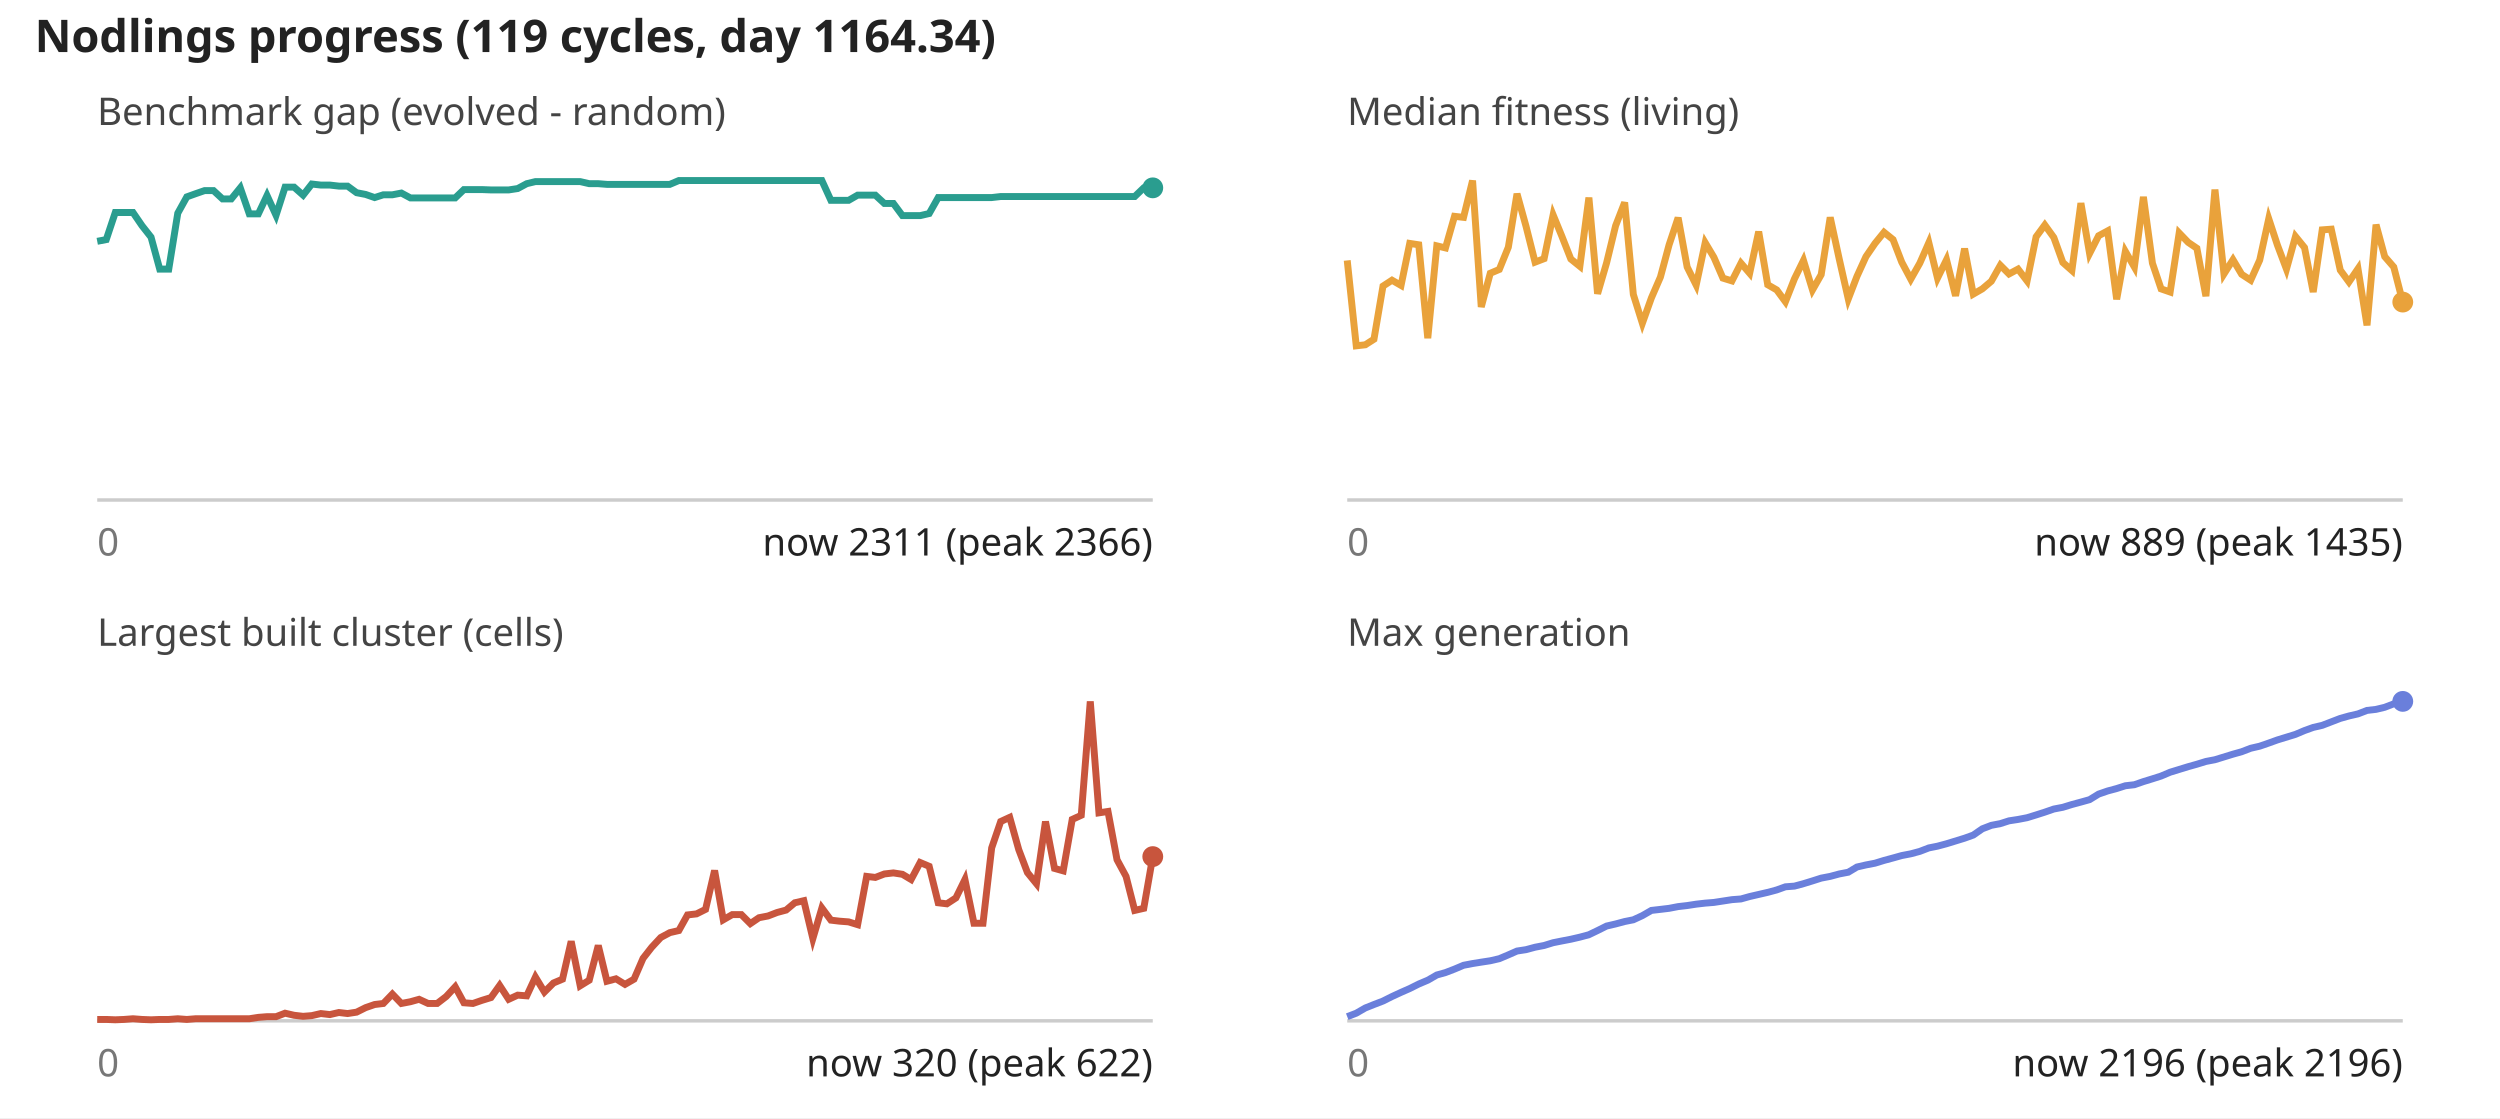
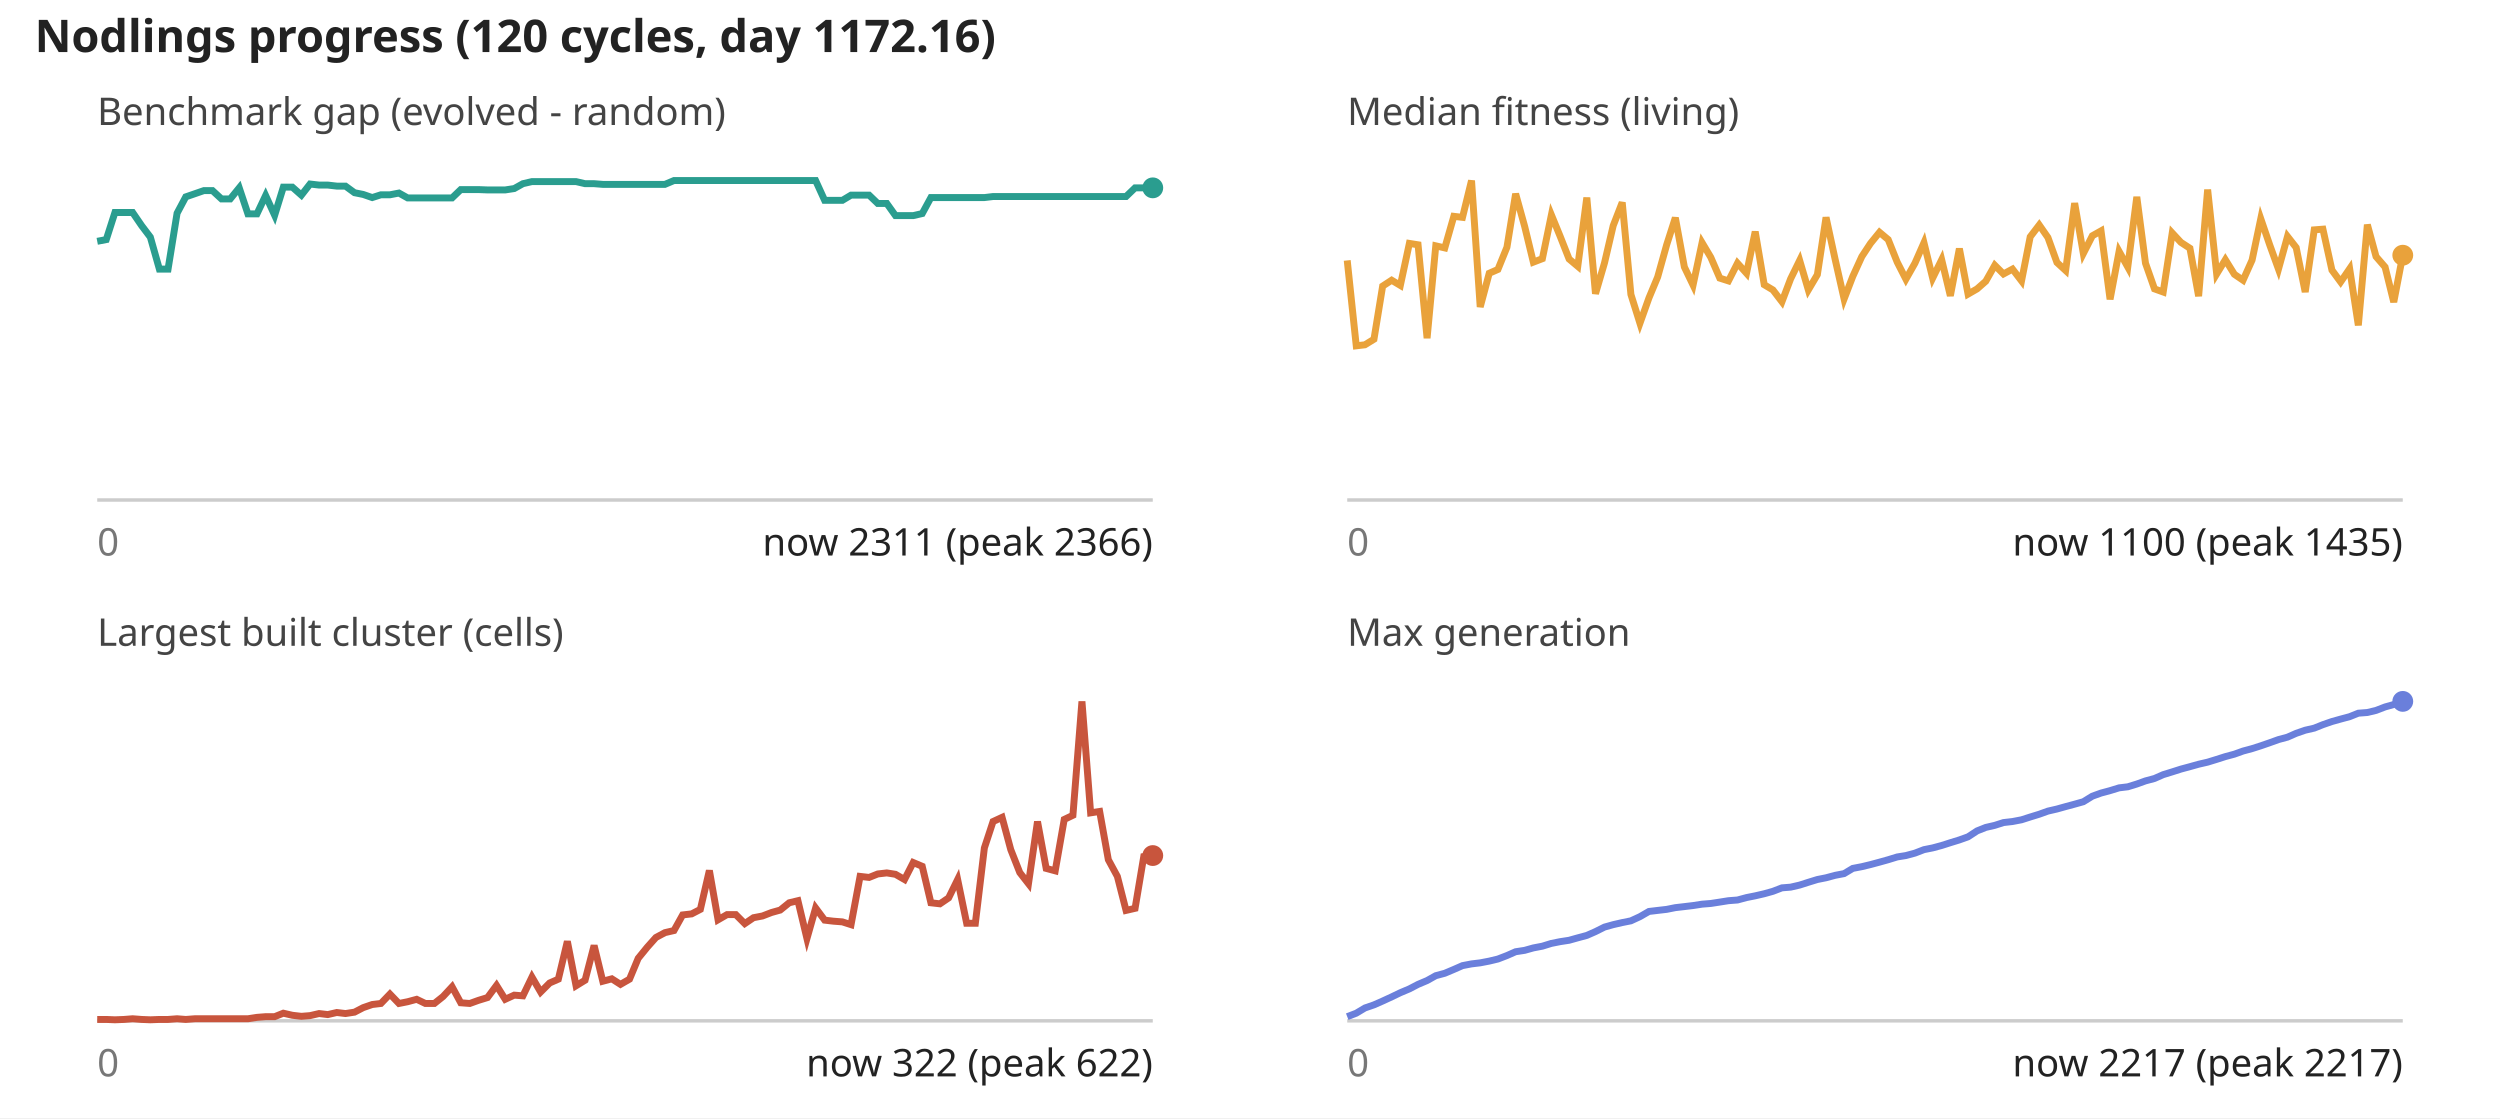
<svg xmlns="http://www.w3.org/2000/svg" viewBox="0 0 720 322" font-family="sans-serif" font-size="11">
  <rect width="100%" height="100%" fill="#fff" />
-   <text x="10" y="15" font-size="13" font-weight="bold" fill="#222">Nodlings progress (119 cycles, day 1164.34)</text>
+   <text x="10" y="15" font-size="13" font-weight="bold" fill="#222">Nodlings progress (120 cycles, day 1172.16)</text>
  <text x="28" y="36" fill="#444">Benchmark gap (evolved - random)</text>
  <line x1="28" y1="144" x2="332" y2="144" stroke="#ccc" />
-   <polyline fill="none" stroke="#2a9d8f" stroke-width="2" points="28.0,69.5 30.6,69.0 33.2,61.2 35.7,61.2 38.3,61.2 40.9,65.0 43.5,68.3 46.0,77.5 48.6,77.5 51.2,61.4 53.8,56.7 56.3,55.8 58.9,54.9 61.5,54.9 64.1,57.3 66.6,57.3 69.2,54.1 71.8,61.6 74.4,61.6 76.9,56.3 79.5,62.0 82.1,53.9 84.7,53.9 87.3,56.2 89.8,53.0 92.4,53.3 95.0,53.3 97.6,53.6 100.1,53.6 102.7,55.5 105.3,56.0 107.9,56.9 110.4,56.1 113.0,56.1 115.6,55.6 118.2,57.0 120.7,57.0 123.3,57.0 125.9,57.0 128.5,57.0 131.1,57.0 133.6,54.6 136.2,54.6 138.8,54.6 141.4,54.7 143.9,54.7 146.5,54.7 149.1,54.3 151.7,52.9 154.2,52.3 156.8,52.3 159.4,52.3 162.0,52.3 164.5,52.3 167.1,52.3 169.7,52.9 172.3,52.9 174.8,53.1 177.4,53.1 180.0,53.1 182.6,53.1 185.2,53.1 187.7,53.1 190.3,53.1 192.9,53.1 195.5,52.0 198.0,52.0 200.6,52.0 203.2,52.0 205.8,52.0 208.3,52.0 210.9,52.0 213.5,52.0 216.1,52.0 218.6,52.0 221.2,52.0 223.8,52.0 226.4,52.0 228.9,52.0 231.5,52.0 234.1,52.0 236.7,52.0 239.3,57.7 241.8,57.7 244.4,57.7 247.0,56.2 249.6,56.2 252.1,56.2 254.7,58.6 257.3,58.6 259.9,62.1 262.4,62.1 265.0,62.1 267.6,61.5 270.2,56.9 272.7,56.9 275.3,56.9 277.9,56.9 280.5,56.9 283.1,56.9 285.6,56.9 288.2,56.6 290.8,56.6 293.4,56.6 295.9,56.6 298.5,56.6 301.1,56.6 303.7,56.6 306.2,56.6 308.8,56.6 311.4,56.6 314.0,56.6 316.5,56.6 319.1,56.6 321.7,56.6 324.3,56.6 326.8,56.6 329.4,54.1 332.0,54.1" />
+   <polyline fill="none" stroke="#2a9d8f" stroke-width="2" points="28.0,69.5 30.6,69.0 33.1,61.2 35.7,61.2 38.2,61.2 40.8,65.0 43.3,68.3 45.9,77.5 48.4,77.5 51.0,61.4 53.5,56.7 56.1,55.8 58.7,54.9 61.2,54.9 63.8,57.3 66.3,57.3 68.9,54.1 71.4,61.6 74.0,61.6 76.5,56.3 79.1,62.0 81.6,53.9 84.2,53.9 86.8,56.2 89.3,53.0 91.9,53.3 94.4,53.3 97.0,53.6 99.5,53.6 102.1,55.5 104.6,56.0 107.2,56.9 109.7,56.1 112.3,56.1 114.9,55.6 117.4,57.0 120.0,57.0 122.5,57.0 125.1,57.0 127.6,57.0 130.2,57.0 132.7,54.6 135.3,54.6 137.8,54.6 140.4,54.7 143.0,54.7 145.5,54.7 148.1,54.3 150.6,52.9 153.2,52.3 155.7,52.3 158.3,52.3 160.8,52.3 163.4,52.3 165.9,52.3 168.5,52.9 171.1,52.9 173.6,53.1 176.2,53.1 178.7,53.1 181.3,53.1 183.8,53.1 186.4,53.1 188.9,53.1 191.5,53.1 194.1,52.0 196.6,52.0 199.2,52.0 201.7,52.0 204.3,52.0 206.8,52.0 209.4,52.0 211.9,52.0 214.5,52.0 217.0,52.0 219.6,52.0 222.2,52.0 224.7,52.0 227.3,52.0 229.8,52.0 232.4,52.0 234.9,52.0 237.5,57.7 240.0,57.7 242.6,57.7 245.1,56.2 247.7,56.2 250.3,56.2 252.8,58.6 255.4,58.6 257.9,62.1 260.5,62.1 263.0,62.1 265.6,61.5 268.1,56.9 270.7,56.9 273.2,56.9 275.8,56.9 278.4,56.9 280.9,56.9 283.5,56.9 286.0,56.6 288.6,56.6 291.1,56.6 293.7,56.6 296.2,56.6 298.8,56.6 301.3,56.6 303.9,56.6 306.5,56.6 309.0,56.6 311.6,56.6 314.1,56.6 316.7,56.6 319.2,56.6 321.8,56.6 324.3,56.6 326.9,54.1 329.4,54.1 332.0,54.1" />
  <circle cx="332.0" cy="54.1" r="3" fill="#2a9d8f" />
  <text x="28" y="160" fill="#777">0</text>
  <text x="332" y="160" text-anchor="end" fill="#222">now 2311 (peak 2366)</text>
  <text x="388" y="36" fill="#444">Median fitness (living)</text>
  <line x1="388" y1="144" x2="692" y2="144" stroke="#ccc" />
-   <polyline fill="none" stroke="#e9a23b" stroke-width="2" points="388.0,75.0 390.6,99.6 393.2,99.3 395.7,97.7 398.3,82.4 400.9,80.7 403.5,82.2 406.0,70.1 408.6,70.5 411.2,97.4 413.8,70.8 416.3,71.4 418.9,62.3 421.5,62.6 424.1,52.0 426.6,88.4 429.2,78.7 431.8,77.6 434.4,71.2 436.9,55.8 439.5,65.2 442.1,75.5 444.7,74.5 447.3,61.9 449.8,68.0 452.4,74.6 455.0,76.7 457.6,56.9 460.1,84.6 462.7,75.7 465.3,65.0 467.9,58.3 470.4,84.8 473.0,93.1 475.6,85.8 478.2,79.8 480.7,70.5 483.3,62.7 485.9,76.9 488.5,82.1 491.1,69.9 493.6,74.1 496.2,80.1 498.8,80.9 501.4,75.8 503.9,78.7 506.5,66.7 509.1,82.0 511.7,83.5 514.2,86.9 516.8,80.3 519.4,75.0 522.0,83.5 524.5,79.1 527.1,62.6 529.7,74.6 532.3,86.1 534.8,79.6 537.4,73.9 540.0,70.1 542.6,66.9 545.2,69.0 547.7,75.5 550.3,80.4 552.9,75.8 555.5,69.9 558.0,80.1 560.6,74.8 563.2,85.2 565.8,71.6 568.3,84.7 570.9,83.2 573.5,81.0 576.1,76.4 578.6,78.9 581.2,77.5 583.8,80.9 586.4,68.2 588.9,64.8 591.5,68.4 594.1,75.6 596.7,77.9 599.3,58.5 601.8,73.0 604.4,67.9 607.0,66.5 609.6,86.2 612.1,72.4 614.7,76.9 617.3,56.7 619.9,75.8 622.4,83.2 625.0,84.1 627.6,67.1 630.2,69.8 632.7,71.5 635.3,85.3 637.9,54.6 640.5,78.9 643.1,74.8 645.6,79.0 648.2,80.7 650.8,74.9 653.4,63.0 655.9,70.6 658.5,77.5 661.1,68.1 663.7,71.3 666.2,84.1 668.8,66.2 671.4,66.0 674.0,77.8 676.5,81.2 679.1,77.4 681.7,93.7 684.3,64.7 686.8,73.9 689.4,76.9 692.0,87.0" />
-   <circle cx="692.0" cy="87.0" r="3" fill="#e9a23b" />
+   <polyline fill="none" stroke="#e9a23b" stroke-width="2" points="388.0,75.0 390.6,99.6 393.1,99.3 395.7,97.7 398.2,82.4 400.8,80.7 403.3,82.2 405.9,70.1 408.4,70.5 411.0,97.4 413.5,70.8 416.1,71.4 418.7,62.3 421.2,62.6 423.8,52.0 426.3,88.4 428.9,78.7 431.4,77.6 434.0,71.2 436.5,55.8 439.1,65.2 441.6,75.5 444.2,74.5 446.8,61.9 449.3,68.0 451.9,74.6 454.4,76.7 457.0,56.9 459.5,84.6 462.1,75.7 464.6,65.0 467.2,58.3 469.7,84.8 472.3,93.1 474.9,85.8 477.4,79.8 480.0,70.5 482.5,62.7 485.1,76.9 487.6,82.1 490.2,69.9 492.7,74.1 495.3,80.1 497.8,80.9 500.4,75.8 503.0,78.7 505.5,66.7 508.1,82.0 510.6,83.5 513.2,86.9 515.7,80.3 518.3,75.0 520.8,83.5 523.4,79.1 525.9,62.6 528.5,74.6 531.1,86.1 533.6,79.6 536.2,73.9 538.7,70.1 541.3,66.9 543.8,69.0 546.4,75.5 548.9,80.4 551.5,75.8 554.1,69.9 556.6,80.1 559.2,74.8 561.7,85.2 564.3,71.6 566.8,84.7 569.4,83.2 571.9,81.0 574.5,76.4 577.0,78.9 579.6,77.5 582.2,80.9 584.7,68.2 587.3,64.8 589.8,68.4 592.4,75.6 594.9,77.9 597.5,58.5 600.0,73.0 602.6,67.9 605.1,66.5 607.7,86.2 610.3,72.4 612.8,76.9 615.4,56.7 617.9,75.8 620.5,83.2 623.0,84.1 625.6,67.1 628.1,69.8 630.7,71.5 633.2,85.3 635.8,54.6 638.4,78.9 640.9,74.8 643.5,79.0 646.0,80.7 648.6,74.9 651.1,63.0 653.7,70.6 656.2,77.5 658.8,68.1 661.3,71.3 663.9,84.1 666.5,66.2 669.0,66.0 671.6,77.8 674.1,81.2 676.7,77.4 679.2,93.7 681.8,64.7 684.3,73.9 686.9,76.9 689.4,87.0 692.0,73.5" />
+   <circle cx="692.0" cy="73.5" r="3" fill="#e9a23b" />
  <text x="388" y="160" fill="#777">0</text>
-   <text x="692" y="160" text-anchor="end" fill="#222">now 889 (peak 1435)</text>
+   <text x="692" y="160" text-anchor="end" fill="#222">now 1100 (peak 1435)</text>
  <text x="28" y="186" fill="#444">Largest built cluster (cells)</text>
  <line x1="28" y1="294" x2="332" y2="294" stroke="#ccc" />
-   <polyline fill="none" stroke="#c8553d" stroke-width="2" points="28.0,293.6 30.6,293.6 33.2,293.7 35.7,293.6 38.3,293.4 40.9,293.6 43.5,293.7 46.0,293.6 48.6,293.6 51.2,293.4 53.8,293.6 56.3,293.4 58.9,293.4 61.5,293.4 64.1,293.4 66.6,293.4 69.2,293.4 71.8,293.4 74.4,293.0 76.9,292.8 79.5,292.8 82.1,291.8 84.7,292.4 87.3,292.7 89.8,292.5 92.4,291.9 95.0,292.2 97.6,291.6 100.1,291.9 102.7,291.5 105.3,290.2 107.9,289.3 110.4,289.0 113.0,286.3 115.6,289.0 118.2,288.5 120.7,287.8 123.3,289.0 125.9,289.0 128.5,287.0 131.1,284.2 133.6,288.8 136.2,289.0 138.8,288.1 141.4,287.3 143.9,283.8 146.5,287.8 149.1,286.6 151.7,286.8 154.2,281.4 156.8,285.7 159.4,283.1 162.0,282.0 164.5,271.1 167.1,283.9 169.7,282.3 172.3,272.3 174.8,282.6 177.4,281.9 180.0,283.5 182.6,282.0 185.2,276.0 187.7,272.8 190.3,270.0 192.9,268.6 195.5,268.0 198.0,263.5 200.6,263.2 203.2,261.9 205.8,250.7 208.3,264.9 210.9,263.4 213.5,263.4 216.1,266.0 218.6,264.3 221.2,263.8 223.8,262.8 226.4,262.1 228.9,260.0 231.5,259.4 234.1,270.3 236.7,261.5 239.3,265.0 241.8,265.3 244.4,265.5 247.0,266.3 249.6,252.4 252.1,252.7 254.7,251.7 257.3,251.4 259.9,251.8 262.4,253.3 265.0,248.4 267.6,249.5 270.2,260.0 272.7,260.3 275.3,258.6 277.9,253.3 280.5,265.9 283.1,265.9 285.6,244.2 288.2,236.6 290.8,235.4 293.4,244.7 295.9,251.3 298.5,254.5 301.1,236.6 303.7,250.1 306.2,250.8 308.8,236.0 311.4,234.8 314.0,202.0 316.5,234.1 319.1,233.7 321.7,247.6 324.3,252.4 326.8,262.2 329.4,261.6 332.0,246.7" />
-   <circle cx="332.0" cy="246.7" r="3" fill="#c8553d" />
+   <polyline fill="none" stroke="#c8553d" stroke-width="2" points="28.0,293.6 30.6,293.6 33.1,293.7 35.7,293.6 38.2,293.4 40.8,293.6 43.3,293.7 45.9,293.6 48.4,293.6 51.0,293.4 53.5,293.6 56.1,293.4 58.7,293.4 61.2,293.4 63.8,293.4 66.3,293.4 68.9,293.4 71.4,293.4 74.0,293.0 76.5,292.8 79.1,292.8 81.6,291.8 84.2,292.4 86.8,292.7 89.3,292.5 91.9,291.9 94.4,292.2 97.0,291.6 99.5,291.9 102.1,291.5 104.6,290.2 107.2,289.3 109.7,289.0 112.3,286.3 114.9,289.0 117.4,288.5 120.0,287.8 122.5,289.0 125.1,289.0 127.6,287.0 130.2,284.2 132.7,288.8 135.3,289.0 137.8,288.1 140.4,287.3 143.0,283.8 145.5,287.8 148.1,286.6 150.6,286.8 153.2,281.4 155.7,285.7 158.3,283.1 160.8,282.0 163.4,271.1 165.9,283.9 168.5,282.3 171.1,272.3 173.6,282.6 176.2,281.9 178.7,283.5 181.3,282.0 183.8,276.0 186.4,272.8 188.9,270.0 191.5,268.6 194.1,268.0 196.6,263.5 199.2,263.2 201.7,261.9 204.3,250.7 206.8,264.9 209.4,263.4 211.9,263.4 214.5,266.0 217.0,264.3 219.6,263.8 222.2,262.8 224.7,262.1 227.3,260.0 229.8,259.4 232.4,270.3 234.9,261.5 237.5,265.0 240.0,265.3 242.6,265.5 245.1,266.3 247.7,252.4 250.3,252.7 252.8,251.7 255.4,251.4 257.9,251.8 260.5,253.3 263.0,248.4 265.6,249.5 268.1,260.0 270.7,260.3 273.2,258.6 275.8,253.3 278.4,265.9 280.9,265.9 283.5,244.2 286.0,236.6 288.6,235.4 291.1,244.7 293.7,251.3 296.2,254.5 298.8,236.6 301.3,250.1 303.9,250.8 306.5,236.0 309.0,234.8 311.6,202.0 314.1,234.1 316.7,233.7 319.2,247.6 321.8,252.4 324.3,262.2 326.9,261.6 329.4,246.7 332.0,246.4" />
+   <circle cx="332.0" cy="246.4" r="3" fill="#c8553d" />
  <text x="28" y="310" fill="#777">0</text>
-   <text x="332" y="310" text-anchor="end" fill="#222">now 320 (peak 622)</text>
+   <text x="332" y="310" text-anchor="end" fill="#222">now 322 (peak 622)</text>
  <text x="388" y="186" fill="#444">Max generation</text>
  <line x1="388" y1="294" x2="692" y2="294" stroke="#ccc" />
-   <polyline fill="none" stroke="#6a7fdb" stroke-width="2" points="388.0,292.8 390.6,291.8 393.2,290.3 395.7,289.3 398.3,288.3 400.9,287.0 403.5,285.8 406.0,284.7 408.6,283.4 411.2,282.3 413.8,280.8 416.3,280.1 418.9,279.1 421.5,278.0 424.1,277.5 426.6,277.1 429.2,276.7 431.8,276.1 434.4,275.0 436.9,273.9 439.5,273.5 442.1,272.8 444.7,272.3 447.3,271.5 449.8,271.0 452.4,270.5 455.0,269.9 457.6,269.2 460.1,268.0 462.7,266.7 465.3,266.1 467.9,265.4 470.4,264.9 473.0,263.7 475.6,262.2 478.2,261.9 480.7,261.6 483.3,261.1 485.9,260.8 488.5,260.4 491.1,260.1 493.6,259.9 496.2,259.5 498.8,259.1 501.4,258.9 503.9,258.2 506.5,257.6 509.1,257.0 511.7,256.3 514.2,255.4 516.8,255.2 519.4,254.5 522.0,253.7 524.5,252.9 527.1,252.4 529.7,251.7 532.3,251.2 534.8,249.7 537.4,249.1 540.0,248.6 542.6,247.8 545.2,247.1 547.7,246.4 550.3,245.9 552.9,245.2 555.5,244.2 558.0,243.7 560.6,243.0 563.2,242.2 565.8,241.4 568.3,240.5 570.9,238.7 573.5,237.7 576.1,237.2 578.6,236.4 581.2,236.0 583.8,235.5 586.4,234.7 588.9,233.9 591.5,233.0 594.1,232.5 596.7,231.7 599.3,231.0 601.8,230.3 604.4,228.7 607.0,227.8 609.6,227.1 612.1,226.3 614.7,226.0 617.3,225.1 619.9,224.3 622.4,223.5 625.0,222.4 627.6,221.6 630.2,220.8 632.7,220.1 635.3,219.3 637.9,218.8 640.5,218.0 643.1,217.2 645.6,216.5 648.2,215.5 650.8,214.9 653.4,214.0 655.9,213.1 658.5,212.3 661.1,211.5 663.7,210.4 666.2,209.5 668.8,208.9 671.4,207.9 674.0,206.9 676.5,206.2 679.1,205.6 681.7,204.6 684.3,204.3 686.8,203.7 689.4,202.7 692.0,202.0" />
+   <polyline fill="none" stroke="#6a7fdb" stroke-width="2" points="388.0,292.8 390.6,291.8 393.1,290.3 395.7,289.4 398.2,288.3 400.8,287.1 403.3,285.9 405.9,284.8 408.4,283.5 411.0,282.4 413.5,281.0 416.1,280.3 418.7,279.2 421.2,278.1 423.8,277.6 426.3,277.3 428.9,276.8 431.4,276.2 434.0,275.2 436.5,274.1 439.1,273.7 441.6,273.0 444.2,272.5 446.8,271.7 449.3,271.2 451.9,270.8 454.4,270.1 457.0,269.4 459.5,268.3 462.1,267.0 464.6,266.3 467.2,265.7 469.7,265.2 472.3,264.0 474.9,262.5 477.4,262.2 480.0,261.9 482.5,261.4 485.1,261.1 487.6,260.8 490.2,260.4 492.7,260.2 495.3,259.8 497.8,259.4 500.4,259.2 503.0,258.5 505.5,258.0 508.1,257.4 510.6,256.7 513.2,255.7 515.7,255.5 518.3,254.9 520.8,254.1 523.4,253.3 525.9,252.8 528.5,252.1 531.1,251.6 533.6,250.1 536.2,249.6 538.7,249.0 541.3,248.3 543.8,247.6 546.4,246.8 548.9,246.4 551.5,245.7 554.1,244.7 556.6,244.2 559.2,243.5 561.7,242.7 564.3,241.9 566.8,241.0 569.4,239.3 571.9,238.3 574.5,237.7 577.0,236.9 579.6,236.6 582.2,236.1 584.7,235.3 587.3,234.5 589.8,233.6 592.4,233.0 594.9,232.3 597.5,231.6 600.0,230.9 602.6,229.3 605.1,228.4 607.7,227.7 610.3,226.9 612.8,226.6 615.4,225.8 617.9,224.9 620.5,224.2 623.0,223.1 625.6,222.3 628.1,221.5 630.7,220.8 633.2,220.1 635.8,219.5 638.4,218.7 640.9,217.9 643.5,217.2 646.0,216.3 648.6,215.6 651.1,214.8 653.7,213.9 656.2,213.0 658.8,212.3 661.3,211.2 663.9,210.3 666.5,209.7 669.0,208.7 671.6,207.8 674.1,207.1 676.7,206.4 679.2,205.4 681.8,205.2 684.3,204.6 686.9,203.6 689.4,202.9 692.0,202.0" />
  <circle cx="692.0" cy="202.0" r="3" fill="#6a7fdb" />
  <text x="388" y="310" fill="#777">0</text>
-   <text x="692" y="310" text-anchor="end" fill="#222">now 2196 (peak 2196)</text>
+   <text x="692" y="310" text-anchor="end" fill="#222">now 2217 (peak 2217)</text>
</svg>
